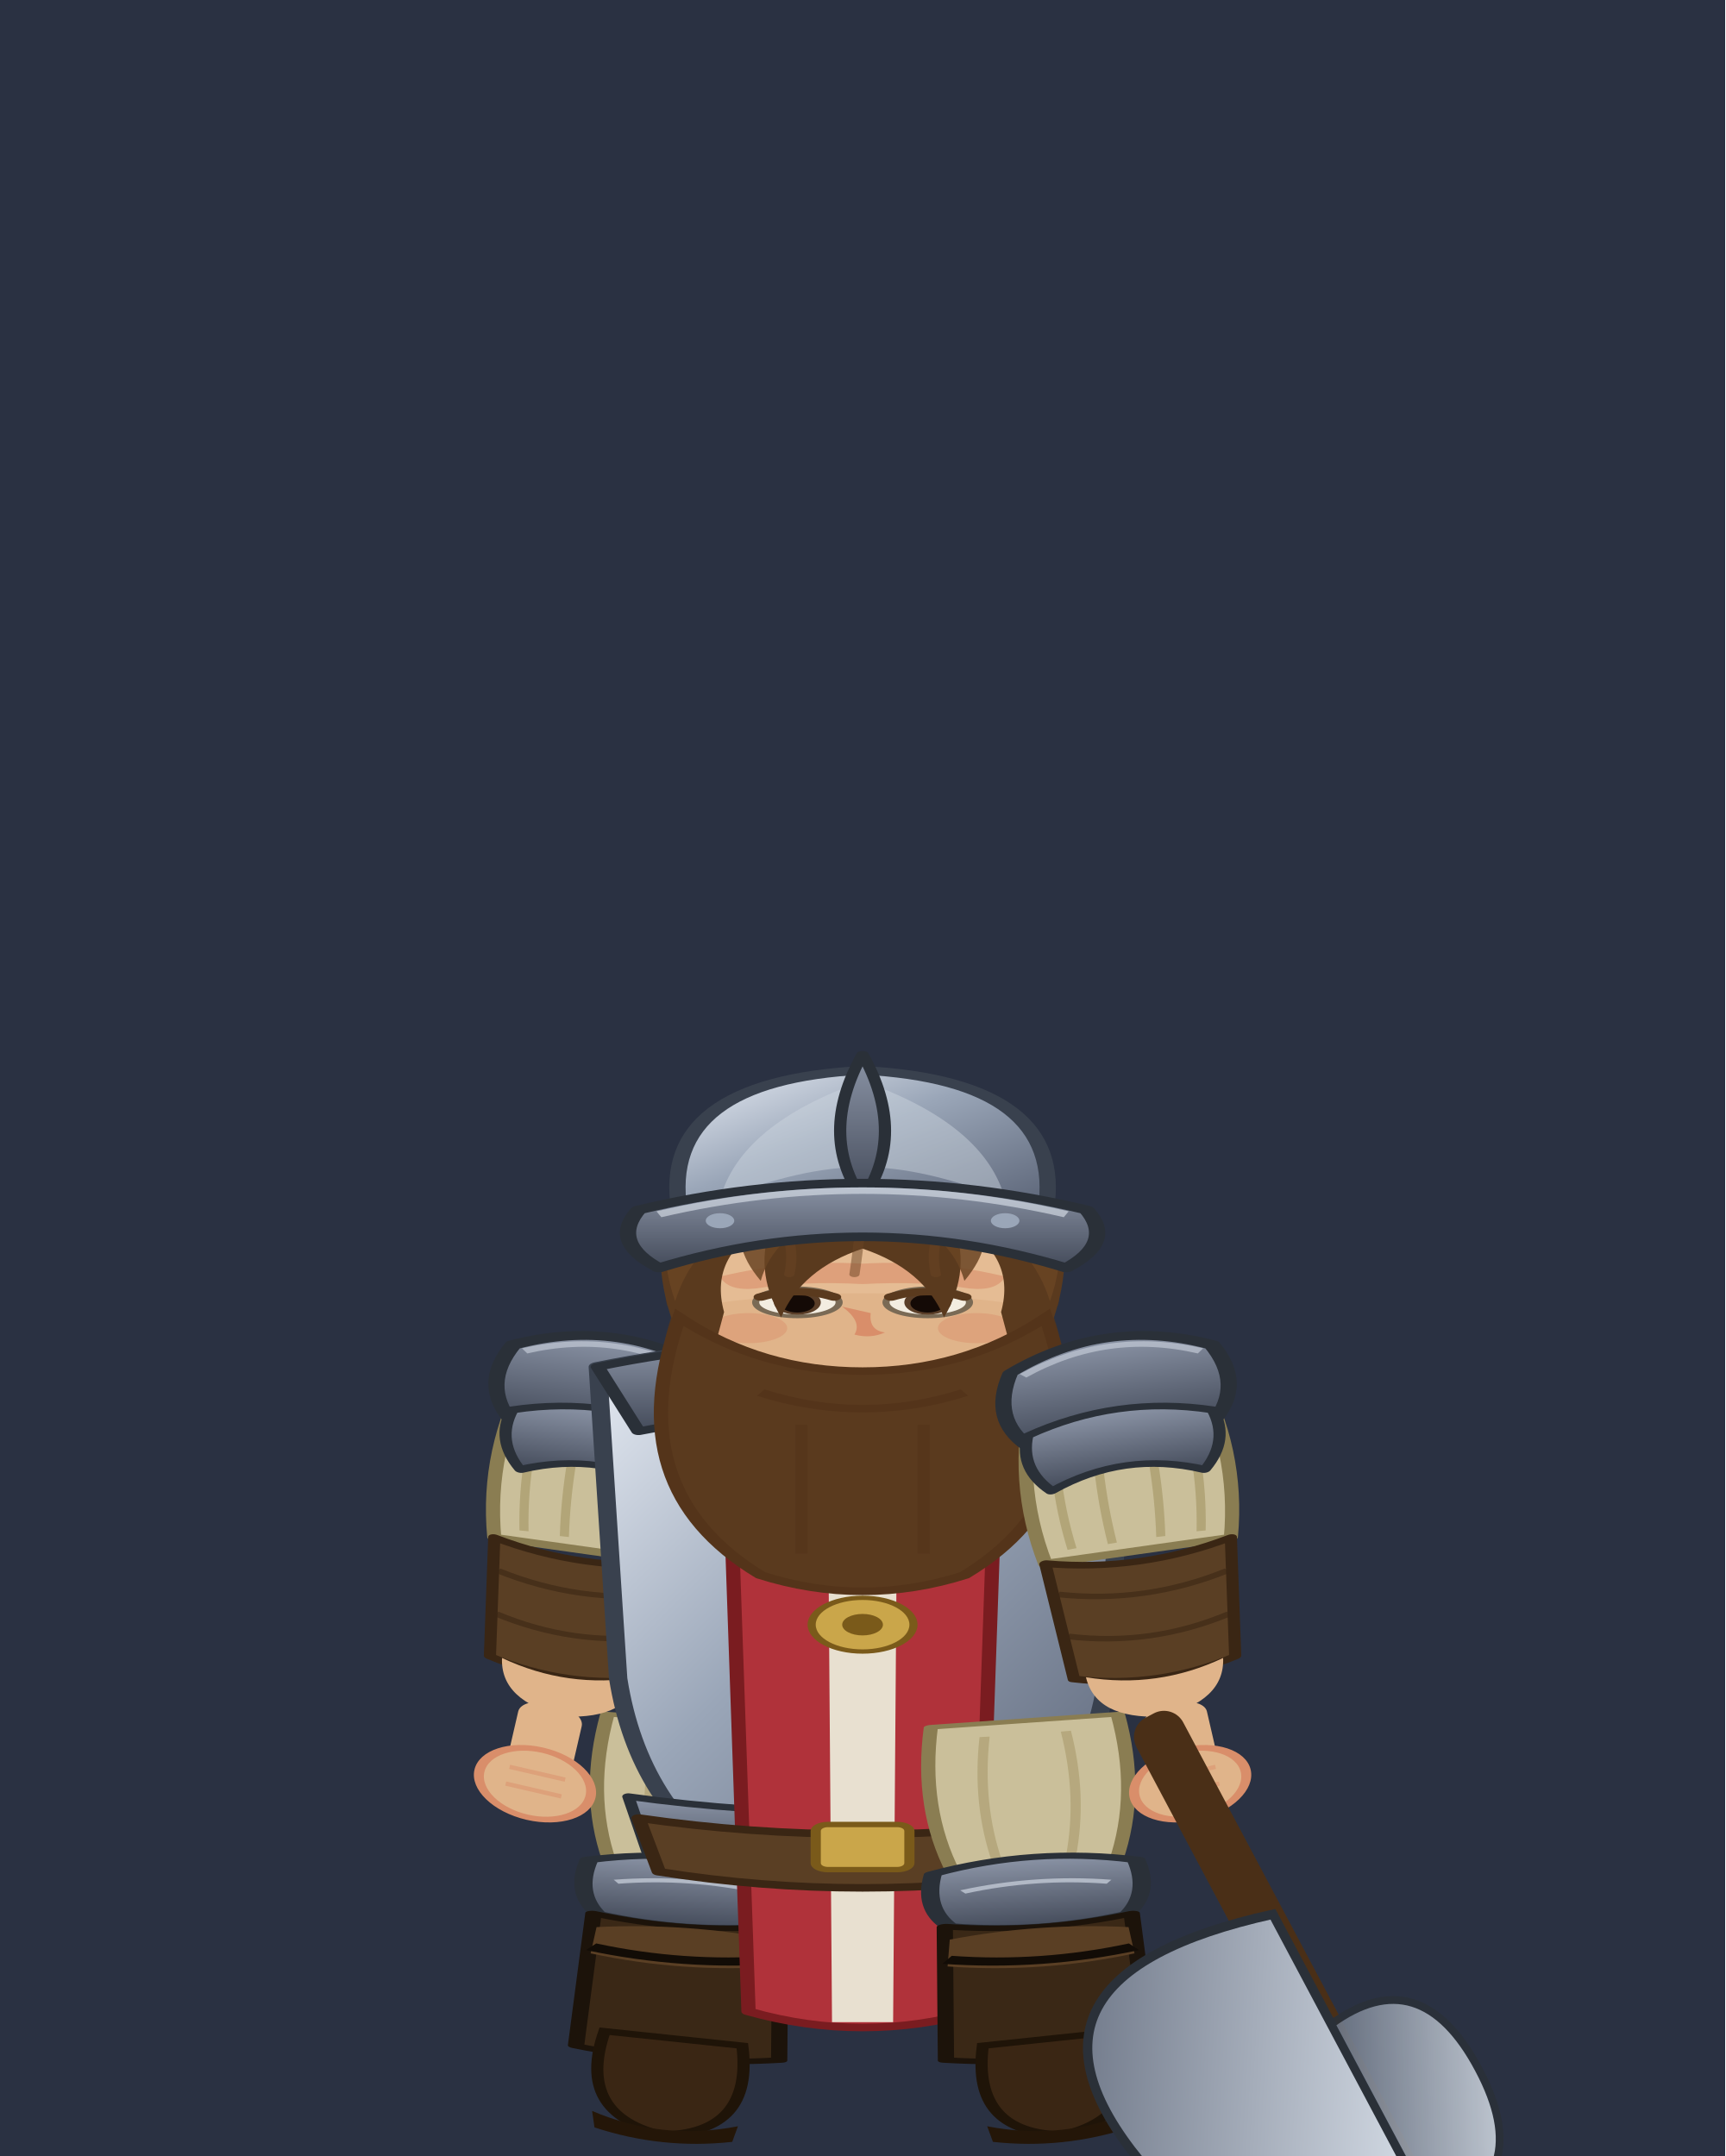
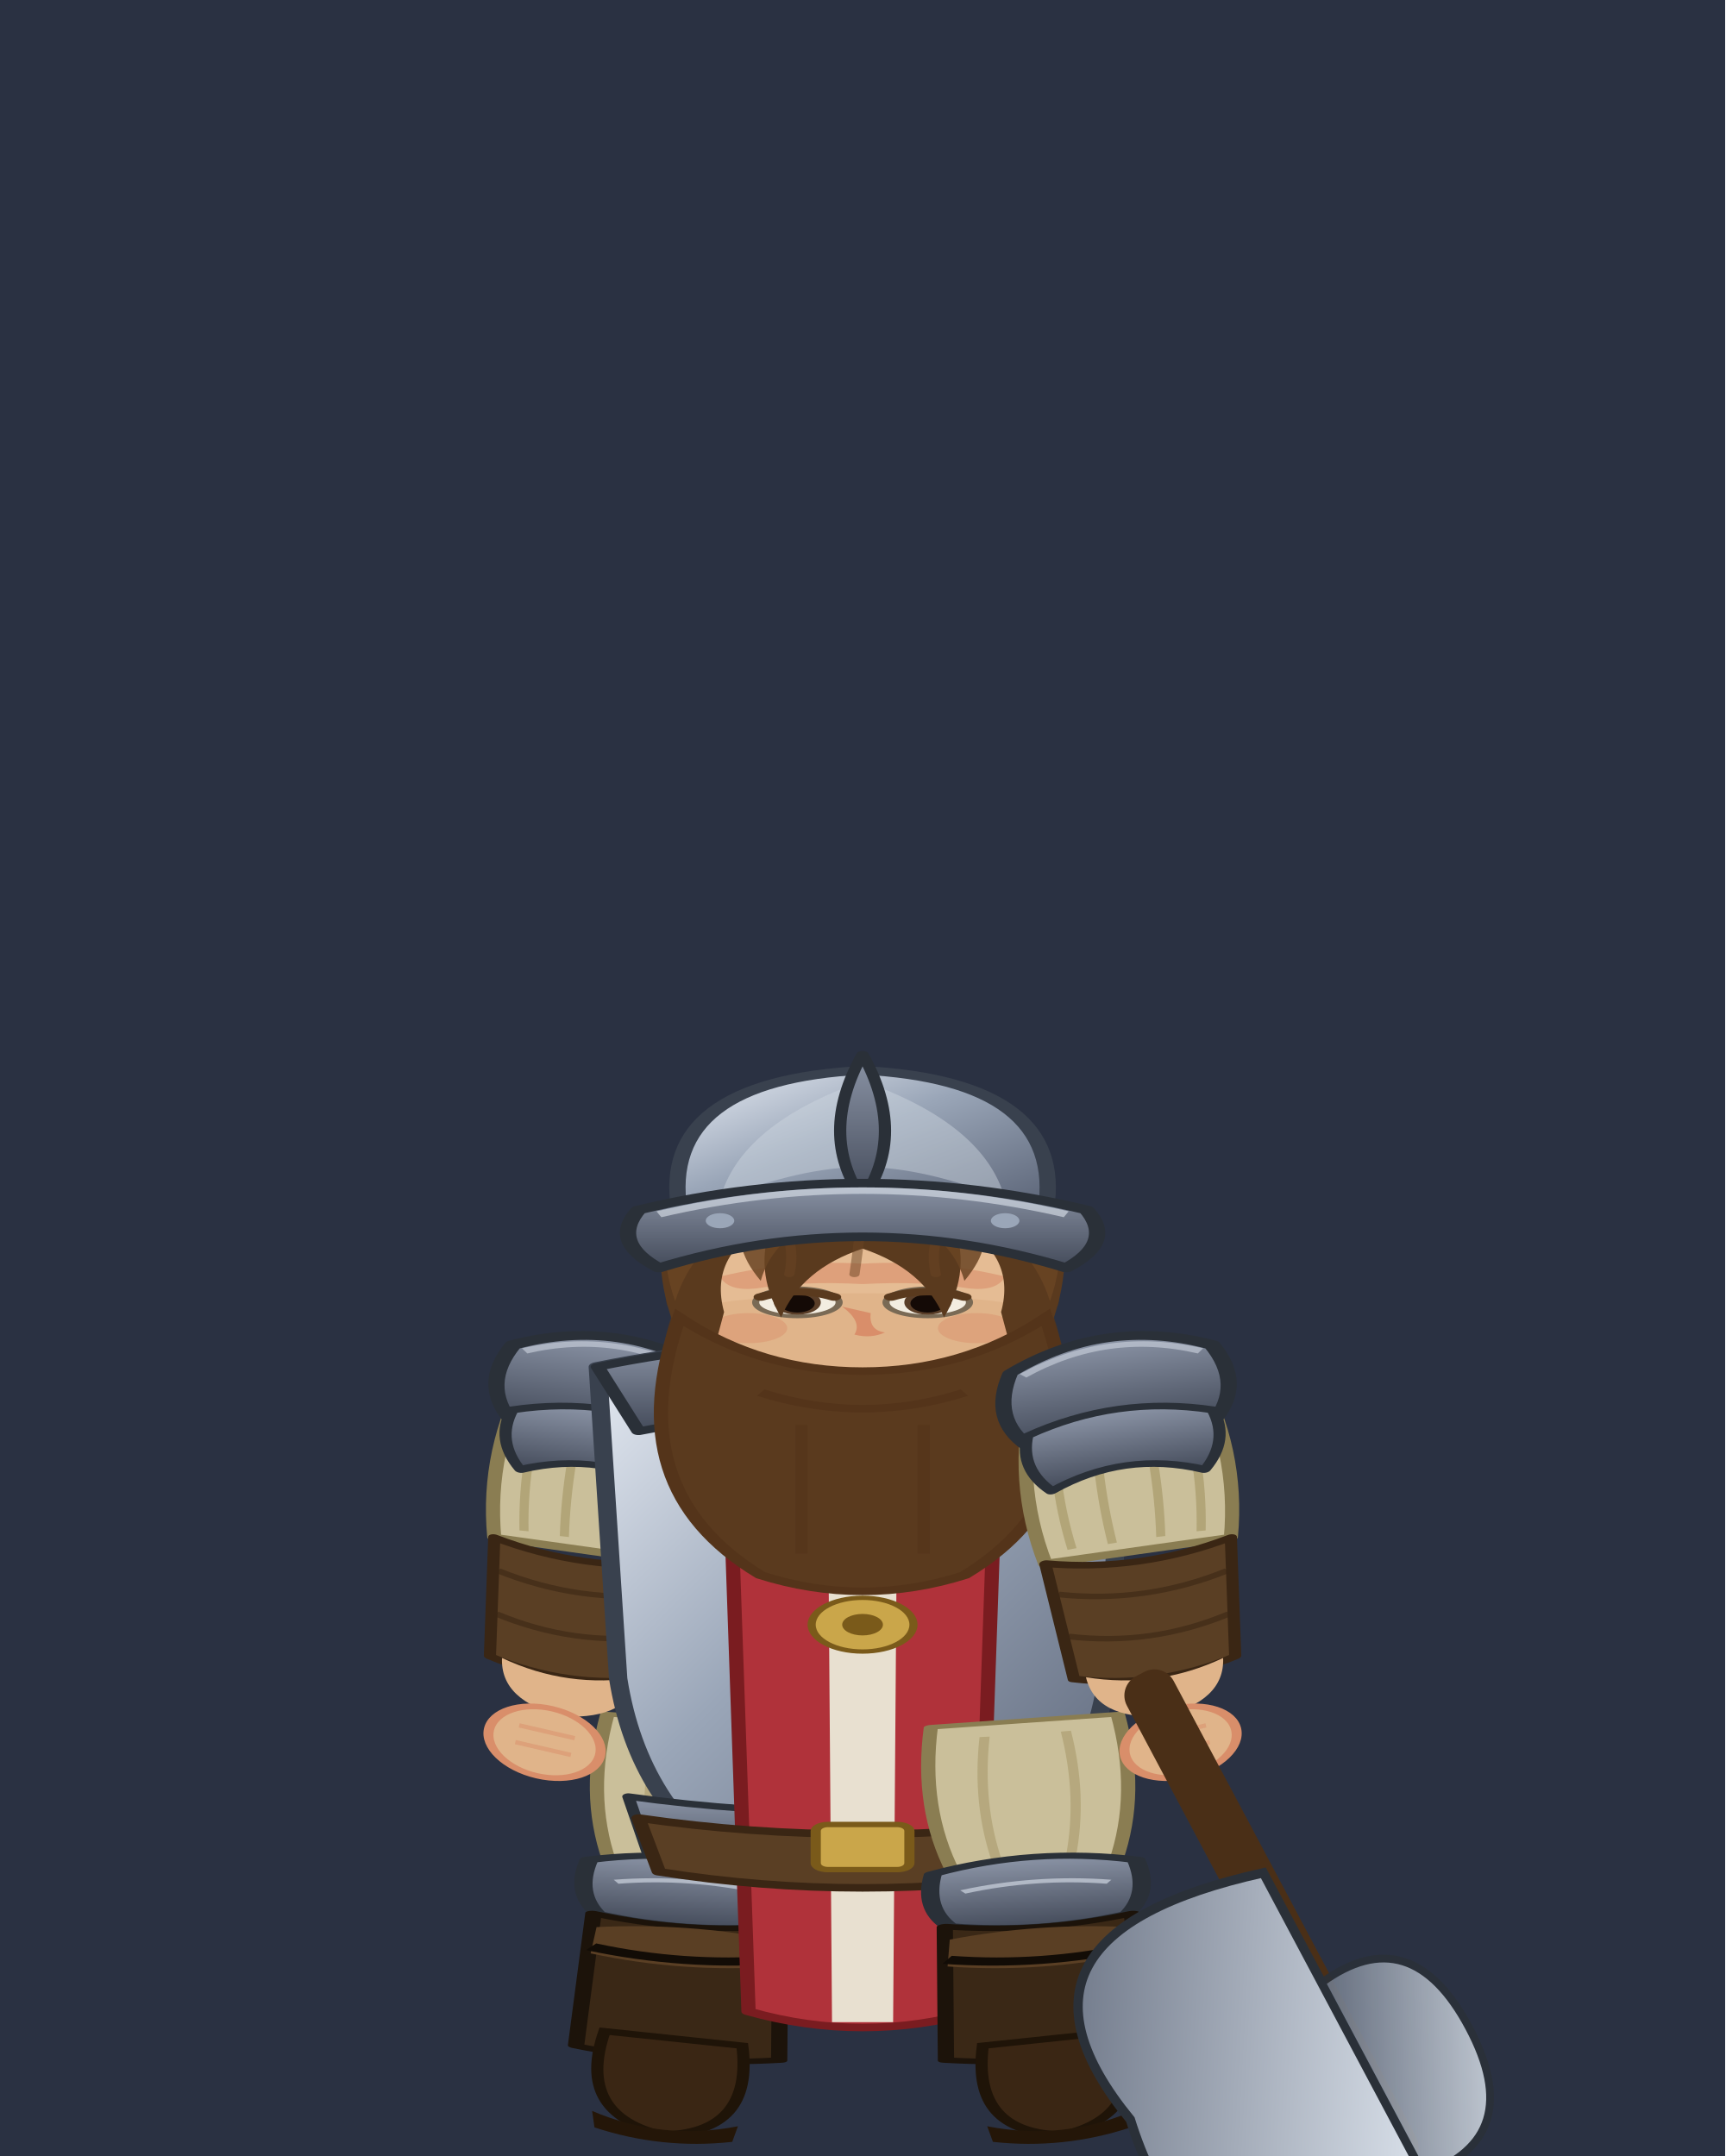
<svg xmlns="http://www.w3.org/2000/svg" viewBox="0 0 120 150" width="240" height="300">
  <defs>
    <linearGradient id="g_grass" x1="0" y1="0" x2="0" y2="1">
      <stop offset="0%" stop-color="#4d7a38" />
      <stop offset="100%" stop-color="#2f4d20" />
    </linearGradient>
    <linearGradient id="g_sol" x1="0" y1="0" x2="0" y2="1">
      <stop offset="0%" stop-color="#6b5d4f" />
      <stop offset="100%" stop-color="#52463a" />
    </linearGradient>
    <linearGradient id="g_route" x1="0" y1="0" x2="0" y2="1">
      <stop offset="0%" stop-color="#9a8358" />
      <stop offset="100%" stop-color="#7d6a45" />
    </linearGradient>
    <linearGradient id="g_plancher" x1="0" y1="0" x2="0" y2="1">
      <stop offset="0%" stop-color="#8a6638" />
      <stop offset="100%" stop-color="#6a4d28" />
    </linearGradient>
    <linearGradient id="g_porte" x1="0" y1="0" x2="0" y2="1">
      <stop offset="0%" stop-color="#7a5a3a" />
      <stop offset="100%" stop-color="#5a3f24" />
    </linearGradient>
    <linearGradient id="g_eau" x1="0" y1="0" x2="0" y2="1">
      <stop offset="0%" stop-color="#2f5a8a" />
      <stop offset="100%" stop-color="#234a74" />
    </linearGradient>
    <linearGradient id="g_terre" x1="0" y1="0" x2="0" y2="1">
      <stop offset="0%" stop-color="#7a5f3c" />
      <stop offset="100%" stop-color="#57452b" />
    </linearGradient>
    <linearGradient id="g_dalle" x1="0" y1="0" x2="0" y2="1">
      <stop offset="0%" stop-color="#a7a39d" />
      <stop offset="100%" stop-color="#7c7872" />
    </linearGradient>
    <linearGradient id="g_pave" x1="0" y1="0" x2="0" y2="1">
      <stop offset="0%" stop-color="#8f8d96" />
      <stop offset="100%" stop-color="#63616b" />
    </linearGradient>
    <linearGradient id="g_sable" x1="0" y1="0" x2="0" y2="1">
      <stop offset="0%" stop-color="#cdb37a" />
      <stop offset="100%" stop-color="#a88a4e" />
    </linearGradient>
    <linearGradient id="g_ossuaire" x1="0" y1="0" x2="0" y2="1">
      <stop offset="0%" stop-color="#c4b896" />
      <stop offset="100%" stop-color="#9a8c66" />
    </linearGradient>
    <linearGradient id="g_roche" x1="0" y1="0" x2="0" y2="1">
      <stop offset="0%" stop-color="#6e6a62" />
      <stop offset="100%" stop-color="#4a463e" />
    </linearGradient>
    <linearGradient id="g_pierre" x1="0" y1="0" x2="0" y2="1">
      <stop offset="0%" stop-color="#5c606a" />
      <stop offset="100%" stop-color="#3c4049" />
    </linearGradient>
    <linearGradient id="g_marbre" x1="0" y1="0" x2="0" y2="1">
      <stop offset="0%" stop-color="#cbc6bd" />
      <stop offset="100%" stop-color="#a49e92" />
    </linearGradient>
    <linearGradient id="g_cendre" x1="0" y1="0" x2="0" y2="1">
      <stop offset="0%" stop-color="#4a3c34" />
      <stop offset="100%" stop-color="#241c18" />
    </linearGradient>
    <linearGradient id="g_tourbe" x1="0" y1="0" x2="0" y2="1">
      <stop offset="0%" stop-color="#5b4a2c" />
      <stop offset="100%" stop-color="#332916" />
    </linearGradient>
    <linearGradient id="g_sang" x1="0" y1="0" x2="0" y2="1">
      <stop offset="0%" stop-color="#6e1f1f" />
      <stop offset="100%" stop-color="#3a1010" />
    </linearGradient>
    <linearGradient id="g_lave" x1="0" y1="0" x2="0" y2="1">
      <stop offset="0%" stop-color="#ff7a1a" />
      <stop offset="45%" stop-color="#c4300a" />
      <stop offset="100%" stop-color="#4a0e04" />
    </linearGradient>
    <linearGradient id="g_boue" x1="0" y1="0" x2="0" y2="1">
      <stop offset="0%" stop-color="#5a4a32" />
      <stop offset="100%" stop-color="#332a1a" />
    </linearGradient>
    <linearGradient id="g_steel" x1="0" y1="0" x2="1" y2="1">
      <stop offset="0%" stop-color="#e8edf5" />
      <stop offset="45%" stop-color="#9aa6b8" />
      <stop offset="100%" stop-color="#5a6376" />
    </linearGradient>
    <linearGradient id="g_steelD" x1="0" y1="0" x2="0" y2="1">
      <stop offset="0%" stop-color="#8b94a6" />
      <stop offset="100%" stop-color="#444b5a" />
    </linearGradient>
    <linearGradient id="g_cloak" x1="0" y1="0" x2="0" y2="1">
      <stop offset="0%" stop-color="#a8323a" />
      <stop offset="100%" stop-color="#5e1418" />
    </linearGradient>
    <linearGradient id="g_robe" x1="0" y1="0" x2="0" y2="1">
      <stop offset="0%" stop-color="#3a3f7a" />
      <stop offset="100%" stop-color="#171a36" />
    </linearGradient>
    <radialGradient id="g_glow" cx="50%" cy="50%" r="50%">
      <stop offset="0%" stop-color="#bdf3ff" />
      <stop offset="55%" stop-color="#4ec3e0" stop-opacity="0.7" />
      <stop offset="100%" stop-color="#4ec3e0" stop-opacity="0" />
    </radialGradient>
    <radialGradient id="g_arcane" cx="50%" cy="50%" r="50%">
      <stop offset="0%" stop-color="#e7d8ff" />
      <stop offset="55%" stop-color="#8a5cf0" stop-opacity="0.72" />
      <stop offset="100%" stop-color="#6a3cd8" stop-opacity="0" />
    </radialGradient>
    <radialGradient id="g_divine" cx="50%" cy="50%" r="50%">
      <stop offset="0%" stop-color="#fff4c2" />
      <stop offset="55%" stop-color="#f0c24a" stop-opacity="0.72" />
      <stop offset="100%" stop-color="#caa030" stop-opacity="0" />
    </radialGradient>
    <linearGradient id="g_coat" x1="0" y1="0" x2="0" y2="1">
      <stop offset="0%" stop-color="#30303a" />
      <stop offset="100%" stop-color="#141419" />
    </linearGradient>
    <linearGradient id="g_hVest" x1="0" y1="0" x2="0" y2="1">
      <stop offset="0%" stop-color="#6f7e3a" />
      <stop offset="100%" stop-color="#46521f" />
    </linearGradient>
    <linearGradient id="g_mut" x1="0" y1="0" x2="0" y2="1">
      <stop offset="0%" stop-color="#7c9152" />
      <stop offset="100%" stop-color="#39501f" />
    </linearGradient>
    <linearGradient id="g_mutD" x1="0" y1="0" x2="0" y2="1">
      <stop offset="0%" stop-color="#5d7540" />
      <stop offset="100%" stop-color="#2a3c18" />
    </linearGradient>
    <linearGradient id="g_flesh" x1="0" y1="0" x2="0" y2="1">
      <stop offset="0%" stop-color="#e8b88e" />
      <stop offset="100%" stop-color="#b07a52" />
    </linearGradient>
    <linearGradient id="g_crest" x1="0" y1="0" x2="0" y2="1">
      <stop offset="0%" stop-color="#ff7a1a" />
      <stop offset="100%" stop-color="#c43f0a" />
    </linearGradient>
    <linearGradient id="g_axe" x1="0" y1="0" x2="1" y2="1">
      <stop offset="0%" stop-color="#dfe6ef" />
      <stop offset="100%" stop-color="#6a7384" />
    </linearGradient>
    <radialGradient id="g_eye" cx="50%" cy="50%" r="50%">
      <stop offset="0%" stop-color="#ffe14a" />
      <stop offset="70%" stop-color="#d88a1a" />
      <stop offset="100%" stop-color="#7a3a08" />
    </radialGradient>
    <radialGradient id="g_blood" cx="50%" cy="45%" r="55%">
      <stop offset="0%" stop-color="#7e1212" />
      <stop offset="100%" stop-color="#360707" />
    </radialGradient>
  </defs>
  <rect x="0" y="0" width="120" height="150" fill="#2a3142" />
  <g class="rig">
    <g data-bone="cuisseG" transform="matrix(0.9976 0.0698 -0.0698 0.9976 48.75 119.7163)">
      <g transform="scale(1.4167,0.4634)">
        <g>
          <g stroke-linejoin="round">
            <path d="M-4.6 0 Q-5.4 12 -4 22 L4 22 Q5.4 12 4.6 0Z" fill="#cabf9a" stroke="#8a7d52" stroke-width="0.7" />
            <path d="M-2 2 Q-2.6 12 -1.8 21 M2 2 Q2.6 12 1.8 21" fill="none" stroke="#a89a6a" stroke-width="0.5" opacity="0.6" />
            <path d="M-5 22 Q0 19 5 22 Q5.6 27 4.4 30 Q0 32 -4.4 30 Q-5.6 27 -5 22Z" fill="url(#g_steelD)" stroke="#2a3038" stroke-width="0.9" />
            <path d="M-3.6 25 Q0 23.4 3.6 25" fill="none" stroke="#cdd4df" stroke-width="0.6" opacity="0.7" />
            <path d="M-4.6 30 Q0 32 4.6 30 L5 50 Q0 52 -5 50Z" fill="#3a2816" stroke="#1c130a" stroke-width="0.8" />
            <path d="M-4.4 32 Q0 30.4 4.4 32 L4.6 36 Q0 38 -4.6 36Z" fill="#5a3f24" />
            <path d="M-4.6 35 Q0 37 4.6 35" fill="none" stroke="#120c06" stroke-width="1.2" />
          </g>
        </g>
      </g>
    </g>
    <g data-bone="piedG" transform="matrix(0.9945 0.1045 -0.1045 0.9945 46.7669 142.5669)">
      <g transform="scale(1.4167,0.7474)">
        <g>
          <path d="M-3.4 -1 Q-4.4 7 0 8 Q4.4 7 3.4 -1 Z" fill="#3a2614" stroke="#1f1408" stroke-width="0.6" />
          <path d="M-3.6 6.5 Q0 8.6 3.6 6.5 L3.4 8 Q0 9.4 -3.4 8 Z" fill="#241608" />
        </g>
      </g>
    </g>
    <g data-bone="epauleG" transform="matrix(0.9903 0.1392 -0.1392 0.9903 42.5 96.0363)">
      <g transform="scale(1.4167,0.7474)">
        <g>
          <g stroke-linejoin="round">
            <path d="M-4 0 Q-5.6 8 -4.6 16 L4.6 16 Q5.6 8 4 0 Q0 -2 -4 0Z" fill="#cabf9a" stroke="#8a7d52" stroke-width="0.7" />
            <path d="M-3 1 Q-3.8 8 -3.2 15 M-1 1 Q-1.6 8 -1.2 15 M1 1 Q1.6 8 1.2 15 M3 1 Q3.8 8 3.2 15" fill="none" stroke="#a89a6a" stroke-width="0.45" opacity="0.7" />
            <path d="M-5 -2 Q0 -6 5 -2 Q6.3 2 4.6 5 Q0 1.6 -4.6 5 Q-6.3 2 -5 -2Z" fill="url(#g_steelD)" stroke="#2a3038" stroke-width="0.8" />
            <path d="M-4.4 -1.6 Q0 -4.8 4.4 -1.6" fill="none" stroke="#cdd4df" stroke-width="0.5" opacity="0.6" />
            <path d="M-4.6 4 Q0 1.4 4.6 4 Q5.2 7 3.8 9.4 Q0 6.6 -3.8 9.4 Q-5.2 7 -4.6 4Z" fill="url(#g_steelD)" stroke="#2a3038" stroke-width="0.6" />
            <path d="M-4.6 16 Q0 18 4.6 16 L4 27 Q0 29 -4 27Z" fill="#5a3f24" stroke="#3a2614" stroke-width="0.6" />
            <path d="M-4.2 19 Q0 21 4.2 19 M-4 23 Q0 25 4 23" fill="none" stroke="#3a2614" stroke-width="0.5" opacity="0.6" />
            <path d="M-3.4 27 Q0 29 3.4 27 Q3.2 31 0 31.6 Q-3.2 31 -3.4 27Z" fill="#e0b48a" />
          </g>
        </g>
      </g>
    </g>
-     <g data-bone="mainG" transform="matrix(0.9744 0.225 -0.225 0.9744 37.6499 122.2053)">
-       <g transform="scale(1.4167,0.7474)">
-         <g>
-           <rect x="-1.6" y="-5" width="3.2" height="7.4" rx="1.4" fill="#e0b48a" />
+     <g data-bone="mainG" transform="matrix(0.9744 0.225 -0.225 0.9744 38.3157 119.3212)">
+       <g transform="scale(1.4167,0.7474)">
+         <g>
          <ellipse cx="0" cy="2.6" rx="2.8" ry="3.2" fill="#e0b48a" stroke="#d98e6a" stroke-width="0.5" />
          <path d="M-1.4 1.6 h2.8 M-1.4 3.2 h2.8" stroke="#d98e6a" stroke-width="0.4" opacity="0.5" />
        </g>
      </g>
    </g>
    <g data-bone="torse" transform="matrix(1 0 0 1 60 115.2763)">
      <g transform="scale(1.4167,0.7474)">
        <g>
          <g stroke-linejoin="round">
            <path d="M-13 -27 Q0 -32 13 -27 L12 2 Q11 14 6 20 L-6 20 Q-11 14 -12 2Z" fill="url(#g_steel)" stroke="#39414e" stroke-width="0.9" />
            <path d="M0 -29 Q2.2 -4 0 20 Q-2.2 -4 0 -29Z" fill="#cfd6e0" opacity="0.45" />
            <path d="M-13 -27 Q0 -32 13 -27 L11 -21 Q0 -25 -11 -21Z" fill="url(#g_steelD)" stroke="#2a3038" stroke-width="0.7" />
            <circle cx="-9" cy="-24" r="0.7" fill="#9aa6b8" />
            <circle cx="0" cy="-26" r="0.7" fill="#9aa6b8" />
            <circle cx="9" cy="-24" r="0.7" fill="#9aa6b8" />
            <path d="M-11.5 13 Q0 16 11.5 13 L10.5 18.5 Q0 21.5 -10.5 18.5Z" fill="url(#g_steelD)" stroke="#2a3038" stroke-width="0.6" />
            <path d="M-6.5 -16 L6.5 -16 L5.6 33 Q0 36 -5.6 33Z" fill="#b0323a" stroke="#7a1c20" stroke-width="0.7" />
            <path d="M-1.7 -16 L1.7 -16 L1.5 34 L-1.5 34Z" fill="#e8e0d0" />
            <circle cx="0" cy="-3" r="2.5" fill="#caa64a" stroke="#7a5a1a" stroke-width="0.4" />
            <circle cx="0" cy="-3" r="1" fill="#7a5a1a" />
            <path d="M-11 15 Q0 18 11 15 L10 20 Q0 23 -10 20Z" fill="#5a3f24" stroke="#3a2614" stroke-width="0.7" />
            <rect x="-2.3" y="15.6" width="4.6" height="4.2" rx="0.6" fill="#caa64a" stroke="#7a5a1a" stroke-width="0.5" />
          </g>
        </g>
      </g>
    </g>
    <g data-bone="cuisseD" transform="matrix(0.9976 -0.0698 0.0698 0.9976 71.25 119.7163)">
      <g transform="scale(1.4167,0.4634)">
        <g transform="scale(-1,1)">
          <g stroke-linejoin="round">
            <path d="M-4.6 0 Q-5.4 12 -4 22 L4 22 Q5.4 12 4.6 0Z" fill="#cabf9a" stroke="#8a7d52" stroke-width="0.7" />
            <path d="M-2 2 Q-2.6 12 -1.8 21 M2 2 Q2.6 12 1.8 21" fill="none" stroke="#a89a6a" stroke-width="0.5" opacity="0.6" />
            <path d="M-5 22 Q0 19 5 22 Q5.6 27 4.4 30 Q0 32 -4.4 30 Q-5.6 27 -5 22Z" fill="url(#g_steelD)" stroke="#2a3038" stroke-width="0.9" />
            <path d="M-3.6 25 Q0 23.4 3.6 25" fill="none" stroke="#cdd4df" stroke-width="0.6" opacity="0.7" />
            <path d="M-4.6 30 Q0 32 4.6 30 L5 50 Q0 52 -5 50Z" fill="#3a2816" stroke="#1c130a" stroke-width="0.8" />
            <path d="M-4.4 32 Q0 30.4 4.4 32 L4.6 36 Q0 38 -4.6 36Z" fill="#5a3f24" />
            <path d="M-4.6 35 Q0 37 4.6 35" fill="none" stroke="#120c06" stroke-width="1.2" />
          </g>
        </g>
      </g>
    </g>
    <g data-bone="piedD" transform="matrix(0.9945 -0.1045 0.1045 0.9945 73.2331 142.5669)">
      <g transform="scale(1.4167,0.7474)">
        <g transform="scale(-1,1)">
          <path d="M-3.4 -1 Q-4.4 7 0 8 Q4.4 7 3.4 -1 Z" fill="#3a2614" stroke="#1f1408" stroke-width="0.6" />
          <path d="M-3.6 6.5 Q0 8.6 3.6 6.5 L3.4 8 Q0 9.4 -3.4 8 Z" fill="#241608" />
        </g>
      </g>
    </g>
    <g data-bone="tete" transform="matrix(1 0 0 1 60 85.6763)">
      <g transform="scale(1.4167,0.7474)">
        <g>
          <path d="M-9 3 Q-9.5 -2 -5 -2.5 Q0 -3 5 -2.5 Q9.5 -2 9 3 Q9 9 7 13 Q3.5 16.5 0 16.5 Q-3.5 16.5 -7 13 Q-9 9 -9 3Z" fill="#e0b48a" />
          <path d="M-9 3 Q-9.5 -2 -5 -2.5 Q0 -3 5 -2.5 Q9.5 -2 9 3 Q9 5 8.4 7 Q0 4.5 -8.4 7 Q-9 5 -9 3Z" fill="#e9c39c" opacity="0.55" />
          <path d="M-7 4.2 Q-3.5 2.6 0 3 Q3.5 2.6 7 4.2 Q6.6 5.6 5.2 5.3 Q3 4.6 0 4.9 Q-3 4.6 -5.2 5.3 Q-6.6 5.6 -7 4.2Z" fill="#d98e6a" opacity="0.6" />
-           <ellipse cx="-3.2" cy="6.6" rx="2.05" ry="1.3" fill="#f3ede1" />
-           <ellipse cx="-3.2" cy="6.6" rx="2.05" ry="1.3" fill="none" stroke="#7a6a55" stroke-width="0.35" />
-           <circle cx="-3.2" cy="6.6" r="1.15" fill="#5a3e28" />
-           <circle cx="-3.2" cy="6.7" r="0.85" fill="#140a06" />
-           <ellipse cx="3.2" cy="6.6" rx="2.05" ry="1.3" fill="#f3ede1" />
-           <ellipse cx="3.2" cy="6.6" rx="2.05" ry="1.3" fill="none" stroke="#7a6a55" stroke-width="0.35" />
-           <circle cx="3.2" cy="6.6" r="1.15" fill="#5a3e28" />
-           <circle cx="3.2" cy="6.7" r="0.85" fill="#140a06" />
+           <g data-eye="G" data-ec="-3.2 6.6">
+             <ellipse cx="-3.2" cy="6.6" rx="2.05" ry="1.3" fill="#f3ede1" />
+             <ellipse cx="-3.2" cy="6.6" rx="2.05" ry="1.3" fill="none" stroke="#7a6a55" stroke-width="0.35" />
+             <circle cx="-3.2" cy="6.6" r="1.15" fill="#5a3e28" />
+             <circle cx="-3.2" cy="6.7" r="0.85" fill="#140a06" />
+           </g>
+           <g data-eye="D" data-ec="3.2 6.6">
+             <ellipse cx="3.2" cy="6.6" rx="2.05" ry="1.3" fill="#f3ede1" />
+             <ellipse cx="3.2" cy="6.6" rx="2.05" ry="1.3" fill="none" stroke="#7a6a55" stroke-width="0.35" />
+             <circle cx="3.2" cy="6.6" r="1.15" fill="#5a3e28" />
+             <circle cx="3.2" cy="6.7" r="0.85" fill="#140a06" />
+           </g>
          <path d="M-5 6.1 Q-3.2 5.1 -1.4 6.1" stroke="#5a3a1e" stroke-width="0.7" fill="none" stroke-linecap="round" />
          <path d="M1.4 6.1 Q3.2 5.1 5 6.1" stroke="#5a3a1e" stroke-width="0.7" fill="none" stroke-linecap="round" />
          <path d="M-1 7 Q0 8.4 -0.4 9.6 Q0.4 10 1.1 9.4 Q0.3 9.2 0.4 7.6Z" fill="#d98e6a" />
          <ellipse cx="-5.6" cy="9" rx="1.9" ry="1.4" fill="#d98e6a" opacity="0.45" />
          <ellipse cx="5.6" cy="9" rx="1.9" ry="1.4" fill="#d98e6a" opacity="0.45" />
        </g>
        <g>
          <path d="M-9.4 7 Q-10.4 -9 0 -9.6 Q10.4 -9 9.4 7 Q9 -1 6 -2.4 Q0 -4 -6 -2.4 Q-9 -1 -9.4 7Z" fill="#54341a" />
          <g>
            <path d="M-9.6 7 Q-10.8 -9 0 -9.8 Q10.8 -9 9.6 7 Q9.2 -0.6 6 -2 Q0 -3.6 -6 -2 Q-9.2 -0.6 -9.6 7Z" fill="#54341a" />
            <path d="M-9.4 8 Q-10.6 1 -9 -4 Q-6.4 -8.6 0 -9.4 Q6.4 -8.6 9 -4 Q10.6 1 9.4 8 Q9 13 8.2 18.5 Q7.6 13 6.8 7.5 Q7.6 2 4.4 -1 Q5.4 3.5 4 8 Q3 3.5 0 1.6 Q-3 3.5 -4 8 Q-5.4 3.5 -4.4 -1 Q-7.6 2 -6.8 7.5 Q-7.6 13 -8.2 18.5 Q-9 13 -9.4 8Z" fill="#5a3a1e" />
            <path d="M-9.2 6.5 Q-10.4 0 -8.6 -4.2 Q-5.8 -8.4 0 -9.2 Q5.8 -8.4 8.6 -4.2 Q10.4 0 9.2 6.5 Q8.4 1.5 5.6 -1.6 Q6.6 1 5 4.6 Q4.4 0.5 1.8 -1.4 Q0 -2.4 -1.8 -1.4 Q-4.4 0.5 -5 4.6 Q-6.6 1 -5.6 -1.6 Q-8.4 1.5 -9.2 6.5Z" fill="#6a4423" opacity="0.85" />
            <path d="M-8.4 -4.6 Q-3.6 -8.4 0 -8.8 Q3.6 -8.4 8.4 -4.6 Q3.4 -7 0 -7.2 Q-3.4 -7 -8.4 -4.6Z" fill="#6a4423" />
            <path d="M-9.4 8 Q-10.4 13.5 -9 19 Q-9.8 13.5 -8.6 8.4 Q-9 8 -9.4 8Z" fill="#54341a" opacity="0.7" />
            <path d="M9.4 8 Q10.4 13.5 9 19 Q9.8 13.5 8.6 8.4 Q9 8 9.4 8Z" fill="#54341a" opacity="0.7" />
            <path d="M-7.4 -1 Q-5 -2.8 -2 -1.8 M2 -1.8 Q5 -2.8 7.4 -1" stroke="#54341a" stroke-width="0.7" fill="none" stroke-linecap="round" opacity="0.6" />
            <path d="M-6 -4 Q-3 -1 -3.6 4 M0 -4.6 Q0 -1 -0.4 4 M6 -4 Q3 -1 3.6 4" stroke="#6a4423" stroke-width="0.5" fill="none" stroke-linecap="round" opacity="0.5" />
          </g>
        </g>
        <g>
          <g stroke-linejoin="round">
            <path d="M-9 -2 Q-10 -14 0 -15 Q10 -14 9 -2 Q0 -6 -9 -2Z" fill="url(#g_steel)" stroke="#39414e" stroke-width="0.8" />
            <path d="M0 -14 Q-6 -10 -7 -3 Q-3 -6 0 -6 Q3 -6 7 -3 Q6 -10 0 -14Z" fill="#cfd6e0" opacity="0.45" />
            <path d="M0 -16.5 Q-2.2 -9 0 -3 Q2.2 -9 0 -16.5Z" fill="url(#g_steelD)" stroke="#2a3038" stroke-width="0.6" />
            <path d="M-11 -2 Q0 -7 11 -2 Q12.4 1 10 3.4 Q0 -2.4 -10 3.4 Q-12.4 1 -11 -2Z" fill="url(#g_steelD)" stroke="#2a3038" stroke-width="0.8" />
            <path d="M-10 -1.6 Q0 -6 10 -1.6" fill="none" stroke="#dfe6ef" stroke-width="0.6" opacity="0.6" />
            <circle cx="-7" cy="-1" r="0.7" fill="#9aa6b8" />
            <circle cx="7" cy="-1" r="0.7" fill="#9aa6b8" />
          </g>
        </g>
        <g>
          <g>
            <path d="M-9 8 Q-12 24 -5 32 Q0 35 5 32 Q12 24 9 8 Q5 13 0 13 Q-5 13 -9 8 Z" fill="#5a3a1e" stroke="#54341a" stroke-width="0.7" />
            <path d="M-5 15 Q0 18 5 15" fill="none" stroke="#54341a" stroke-width="0.7" />
            <path d="M-3 18 L-3 30 M3 18 L3 30" stroke="#54341a" stroke-width="0.6" opacity="0.7" />
          </g>
        </g>
      </g>
    </g>
    <g data-bone="epauleD" transform="matrix(0.9903 -0.1392 0.1392 0.9903 77.5 96.0363)">
      <g transform="scale(1.4167,0.7474)">
        <g transform="scale(-1,1)">
          <g stroke-linejoin="round">
            <path d="M-4 0 Q-5.6 8 -4.6 16 L4.6 16 Q5.6 8 4 0 Q0 -2 -4 0Z" fill="#cabf9a" stroke="#8a7d52" stroke-width="0.7" />
            <path d="M-3 1 Q-3.8 8 -3.2 15 M-1 1 Q-1.6 8 -1.2 15 M1 1 Q1.6 8 1.2 15 M3 1 Q3.8 8 3.2 15" fill="none" stroke="#a89a6a" stroke-width="0.45" opacity="0.7" />
            <path d="M-5 -2 Q0 -6 5 -2 Q6.3 2 4.6 5 Q0 1.6 -4.6 5 Q-6.3 2 -5 -2Z" fill="url(#g_steelD)" stroke="#2a3038" stroke-width="0.8" />
            <path d="M-4.4 -1.6 Q0 -4.8 4.4 -1.6" fill="none" stroke="#cdd4df" stroke-width="0.5" opacity="0.6" />
            <path d="M-4.6 4 Q0 1.4 4.6 4 Q5.2 7 3.8 9.4 Q0 6.6 -3.8 9.4 Q-5.2 7 -4.6 4Z" fill="url(#g_steelD)" stroke="#2a3038" stroke-width="0.6" />
            <path d="M-4.6 16 Q0 18 4.6 16 L4 27 Q0 29 -4 27Z" fill="#5a3f24" stroke="#3a2614" stroke-width="0.6" />
            <path d="M-4.2 19 Q0 21 4.2 19 M-4 23 Q0 25 4 23" fill="none" stroke="#3a2614" stroke-width="0.5" opacity="0.6" />
            <path d="M-3.4 27 Q0 29 3.4 27 Q3.2 31 0 31.6 Q-3.2 31 -3.4 27Z" fill="#e0b48a" />
          </g>
        </g>
      </g>
    </g>
-     <g data-bone="mainD" transform="matrix(0.9744 -0.225 0.225 0.9744 82.3501 122.2053)">
+     <g data-bone="mainD" transform="matrix(0.9744 -0.225 0.225 0.9744 81.6843 119.3212)">
      <g transform="scale(1.4167,0.7474)">
        <g transform="scale(-1,1)">
-           <rect x="-1.6" y="-5" width="3.2" height="7.4" rx="1.4" fill="#e0b48a" />
          <ellipse cx="0" cy="2.6" rx="2.8" ry="3.2" fill="#e0b48a" stroke="#d98e6a" stroke-width="0.5" />
          <path d="M-1.4 1.6 h2.8 M-1.4 3.2 h2.8" stroke="#d98e6a" stroke-width="0.4" opacity="0.5" />
        </g>
      </g>
    </g>
-     <g data-bone="arme" transform="matrix(-0.8829 0.4695 -0.4695 -0.8829 83.016 125.0894)">
+     <g data-bone="arme" transform="matrix(-0.8829 0.4695 -0.4695 -0.8829 82.3501 122.2053)">
      <g transform="scale(1.082,1.082)">
        <g>
          <rect x="-1.7" y="-30" width="3.4" height="36" rx="1.4" fill="#4a2f17" />
          <path d="M-1 -33 Q17 -35 14 -19 Q17 -4 -1 -9 Z" fill="url(#g_axe)" stroke="#2a3038" stroke-width="0.6" />
          <path d="M-1 -31 Q-8 -32 -8 -24 Q-8 -16 -1 -17 Z" fill="url(#g_axe)" stroke="#2a3038" stroke-width="0.5" opacity="0.9" />
        </g>
      </g>
    </g>
  </g>
</svg>
